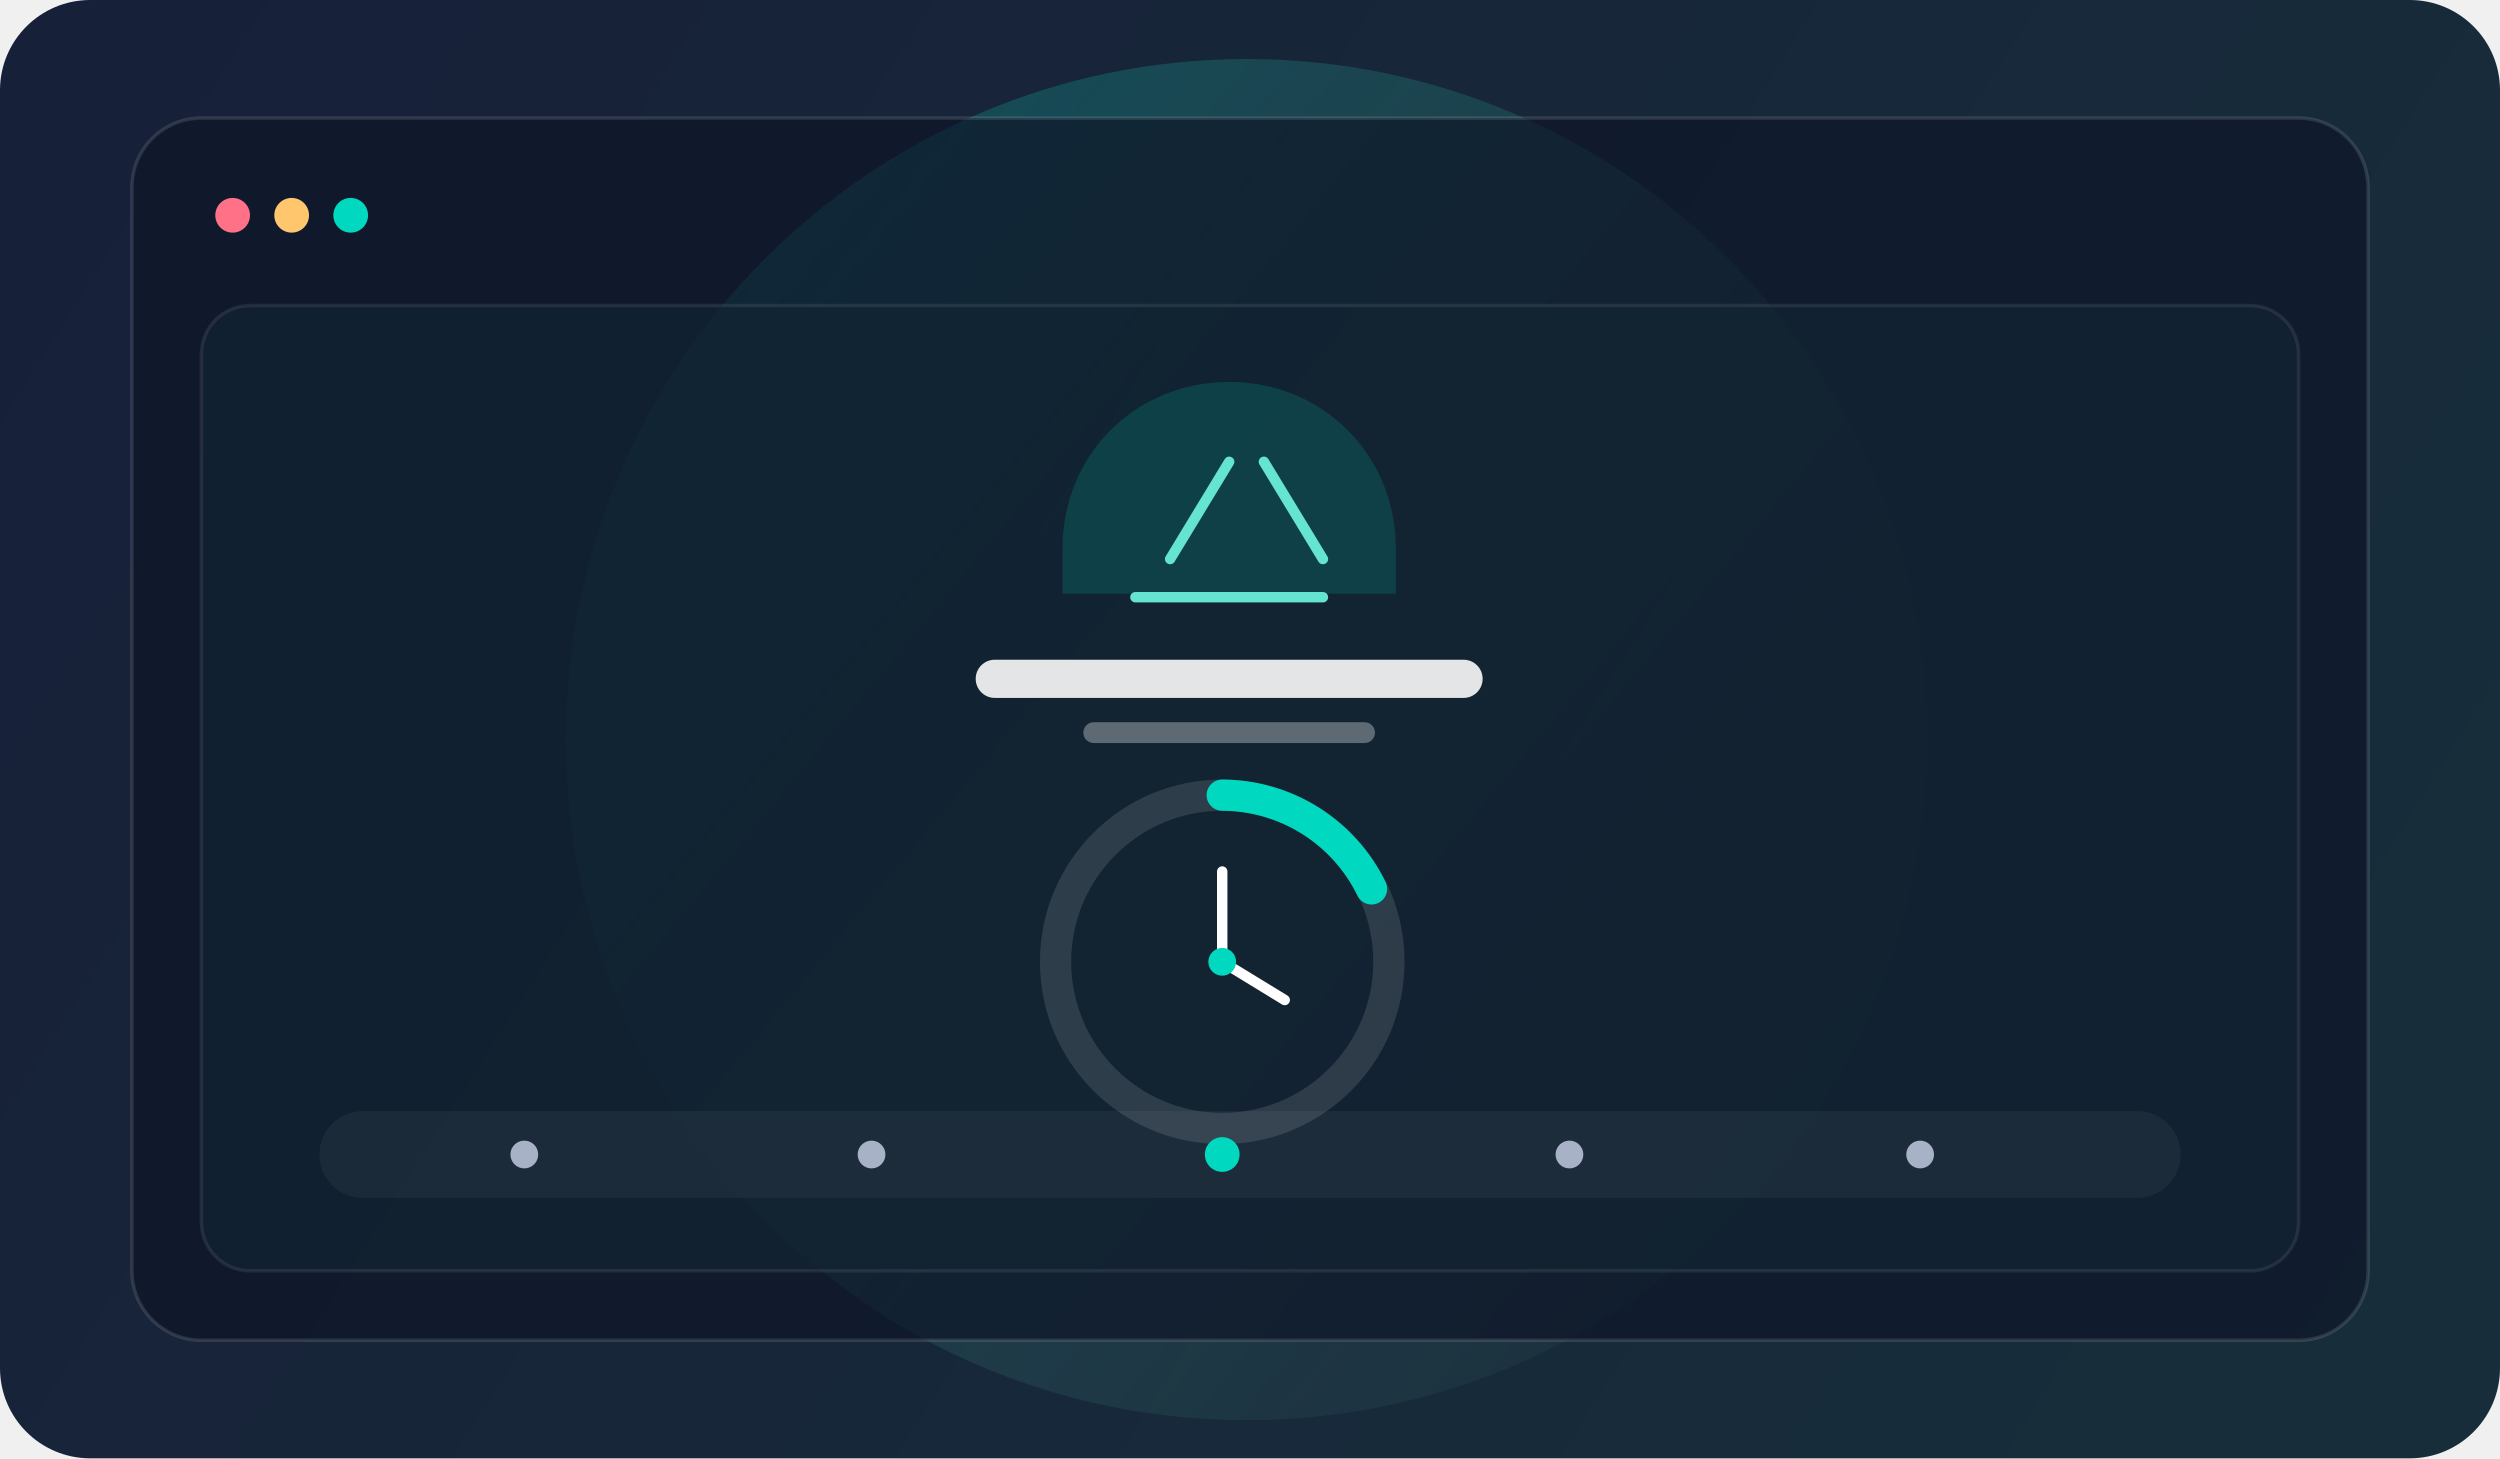
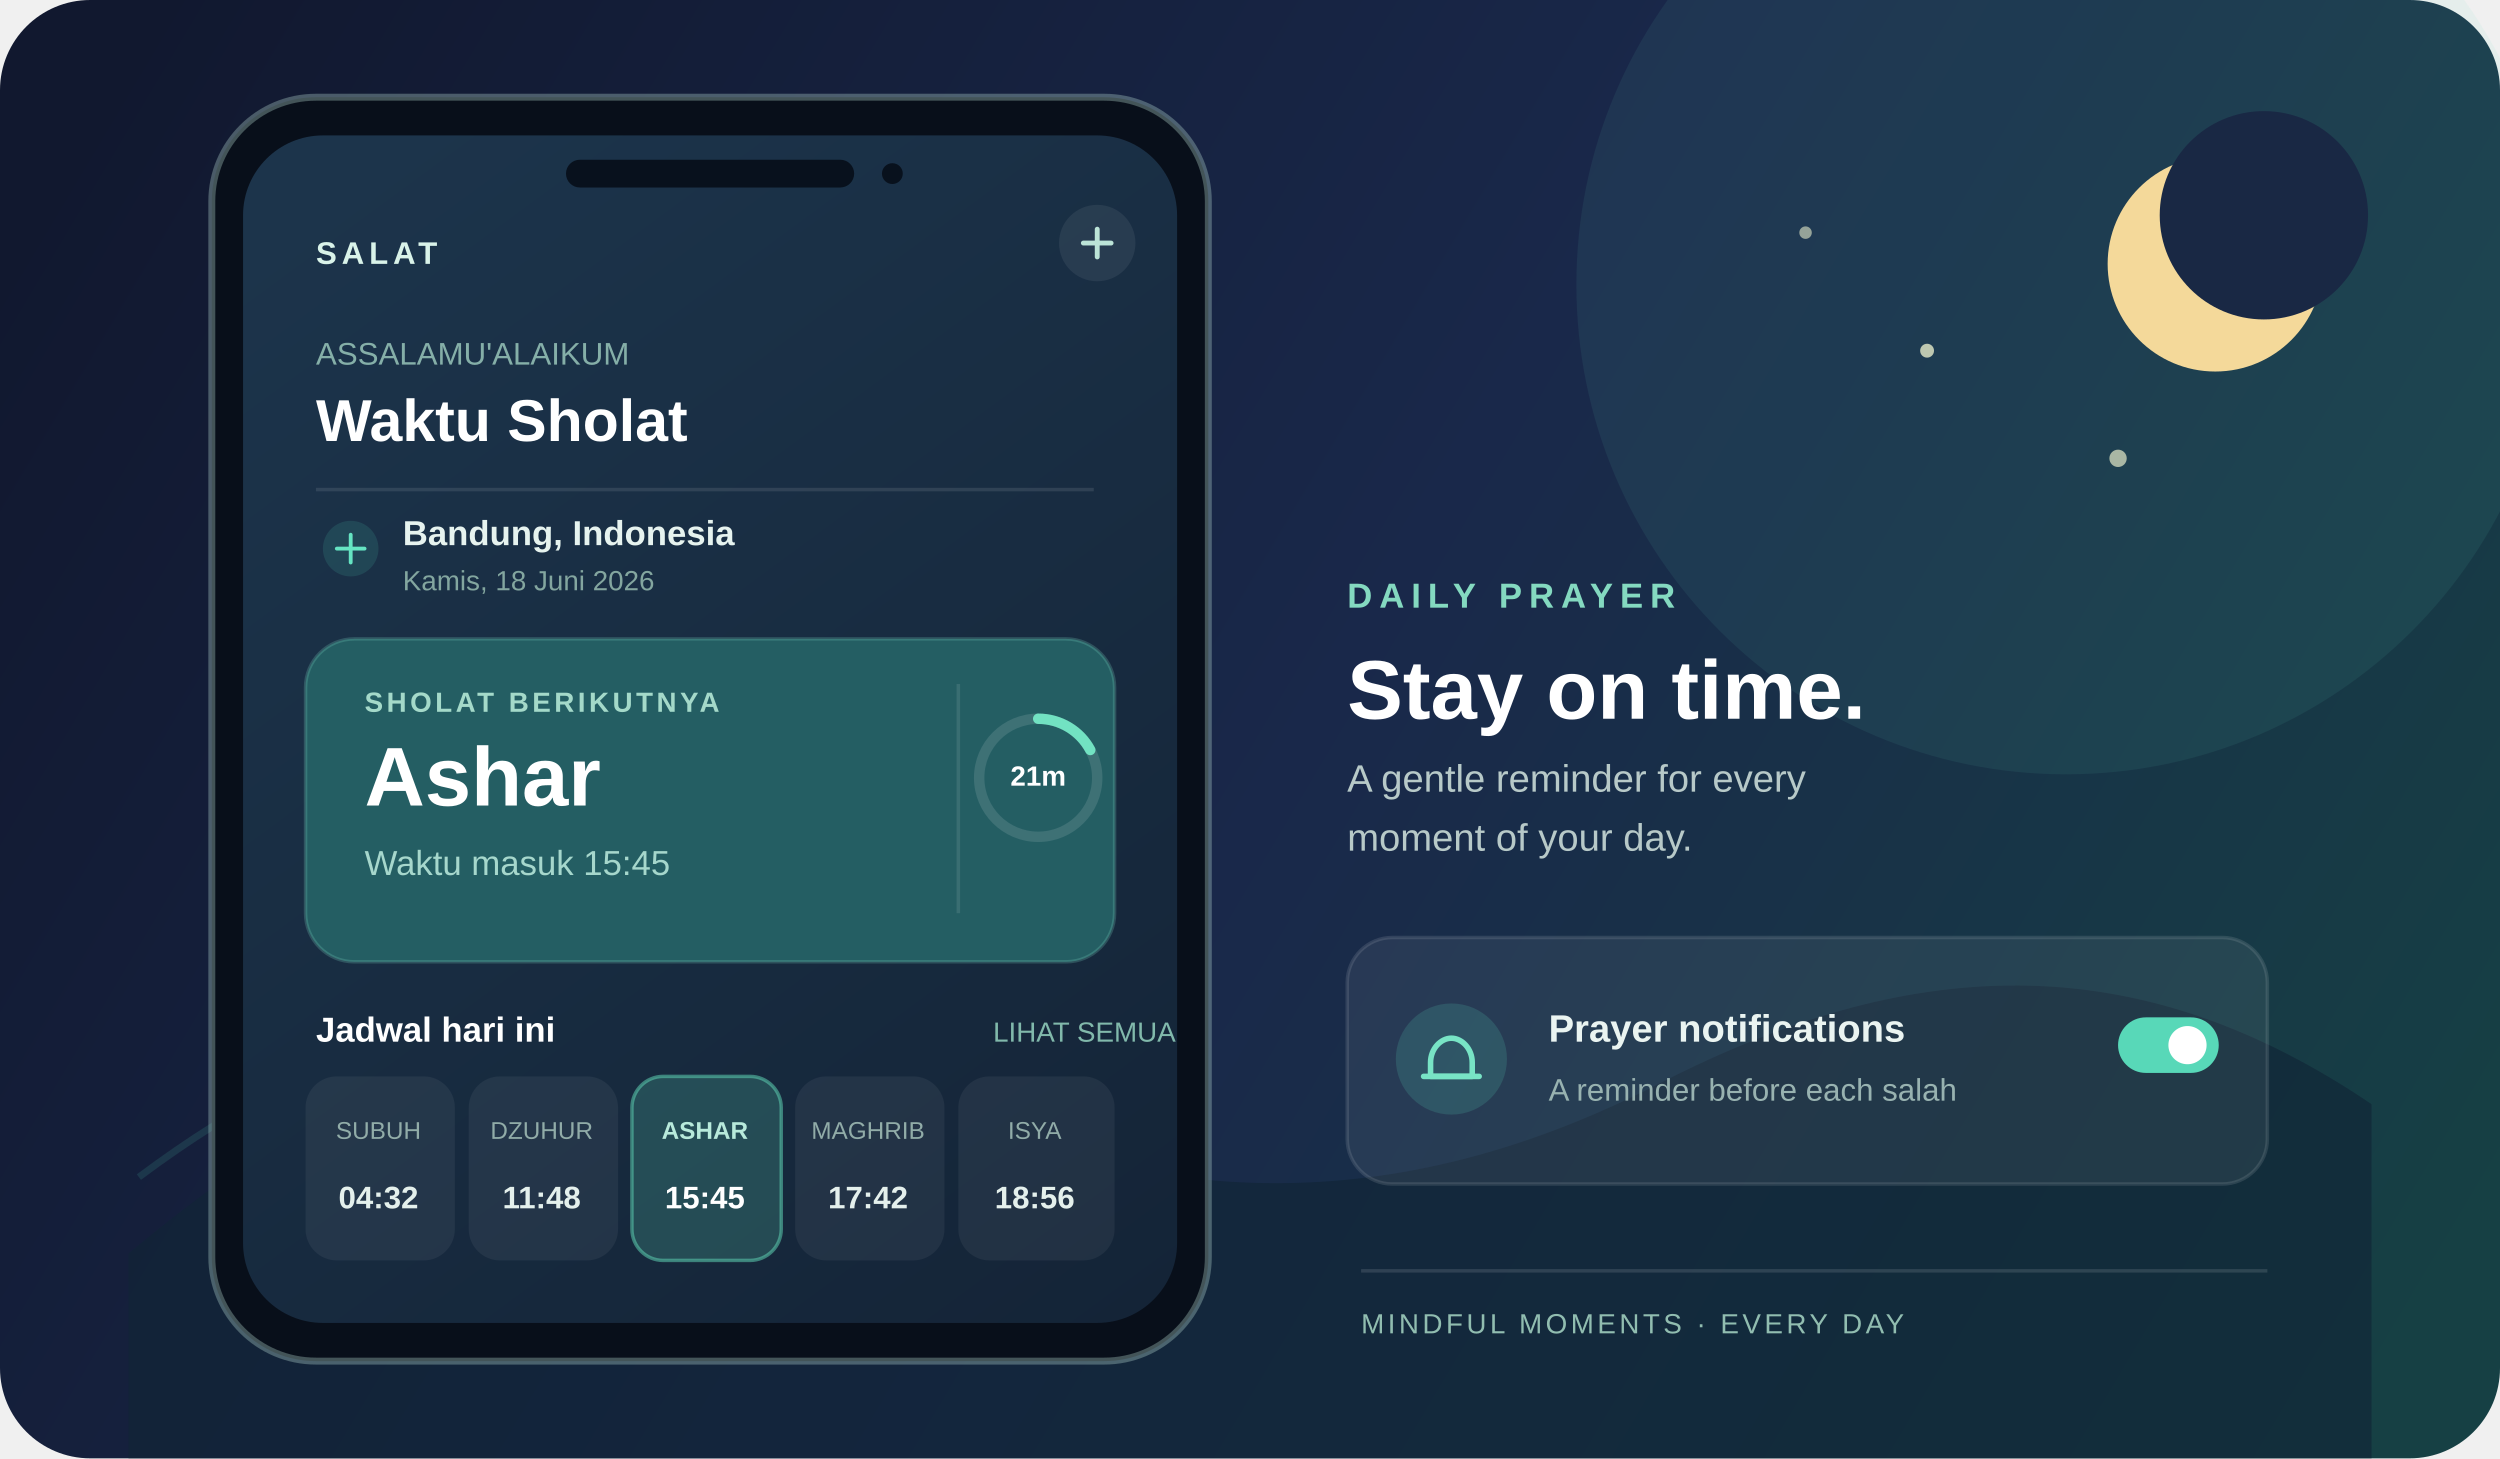
<svg xmlns="http://www.w3.org/2000/svg" width="720" height="420" viewBox="0 0 720 420" fill="none">
  <defs>
-     <linearGradient id="bg" x1="38" y1="12" x2="675" y2="416" gradientUnits="userSpaceOnUse">
-       <stop stop-color="#172039" />
-       <stop offset="1" stop-color="#172E3A" />
+     <linearGradient id="background" x1="33" y1="20" x2="683" y2="407" gradientUnits="userSpaceOnUse">
+       <stop stop-color="#11182F" />
+       <stop offset=".52" stop-color="#19284A" />
+       <stop offset="1" stop-color="#164044" />
    </linearGradient>
-     <linearGradient id="glow" x1="186" y1="78" x2="521" y2="355" gradientUnits="userSpaceOnUse">
-       <stop stop-color="#00D9C0" stop-opacity=".23" />
-       <stop offset="1" stop-color="#93E3C0" stop-opacity=".025" />
+     <linearGradient id="phoneScreen" x1="94" y1="55" x2="332" y2="379" gradientUnits="userSpaceOnUse">
+       <stop stop-color="#1C344B" />
+       <stop offset="1" stop-color="#142437" />
+     </linearGradient>
+     <linearGradient id="nextPrayer" x1="377" y1="163" x2="649" y2="297" gradientUnits="userSpaceOnUse">
+       <stop stop-color="#245E63" />
+       <stop offset="1" stop-color="#243D58" />
    </linearGradient>
  </defs>
-   <rect width="720" height="420" rx="26" fill="url(#bg)" />
-   <circle cx="359" cy="213" r="196" fill="url(#glow)" />
-   <rect x="38" y="34" width="644" height="352" rx="20" fill="#0D1526" fill-opacity=".66" stroke="#FFFFFF" stroke-opacity=".12" />
-   <circle cx="67" cy="62" r="5" fill="#FF7187" />
-   <circle cx="84" cy="62" r="5" fill="#FFC66D" />
-   <circle cx="101" cy="62" r="5" fill="#00D9C0" />
-   <rect x="58" y="88" width="604" height="278" rx="14" fill="#122332" fill-opacity=".74" stroke="#FFFFFF" stroke-opacity=".08" />
-   <path d="M354 110c-27 0-48 21-48 48v13h96v-13c0-27-21-48-48-48Z" fill="#00D9C0" fill-opacity=".16" />
-   <path d="M327 172h54m-44-11 17-28m27 28-17-28" stroke="#65E5D1" stroke-width="3" stroke-linecap="round" />
-   <rect x="281" y="190" width="146" height="11" rx="5.5" fill="#FFFFFF" fill-opacity=".88" />
-   <rect x="312" y="208" width="84" height="6" rx="3" fill="#FFFFFF" fill-opacity=".32" />
-   <circle cx="352" cy="277" r="48" stroke="#FFFFFF" stroke-opacity=".12" stroke-width="9" />
-   <path d="M352 229a48 48 0 0 1 43 27" stroke="#00D9C0" stroke-width="9" stroke-linecap="round" />
-   <path d="M352 277v-26m0 26 18 11" stroke="#FFFFFF" stroke-width="3" stroke-linecap="round" />
-   <circle cx="352" cy="277" r="4" fill="#00D9C0" />
-   <rect x="92" y="320" width="536" height="25" rx="12.5" fill="#FFFFFF" fill-opacity=".045" />
-   <circle cx="151" cy="332.5" r="4" fill="#A7B2C7" />
-   <circle cx="251" cy="332.5" r="4" fill="#A7B2C7" />
-   <circle cx="352" cy="332.5" r="5" fill="#00D9C0" />
-   <circle cx="452" cy="332.5" r="4" fill="#A7B2C7" />
-   <circle cx="553" cy="332.5" r="4" fill="#A7B2C7" />
+   <rect width="720" height="420" rx="26" fill="url(#background)" />
+   <circle cx="595" cy="82" r="141" fill="#6FE0C5" fill-opacity=".08" />
+   <circle cx="638" cy="76" r="31" fill="#F4D99A" />
+   <circle cx="652" cy="62" r="30" fill="#192844" />
+   <circle cx="555" cy="101" r="2" fill="#E5EAC8" fill-opacity=".8" />
+   <circle cx="610" cy="132" r="2.5" fill="#E5EAC8" fill-opacity=".7" />
+   <circle cx="520" cy="67" r="1.8" fill="#E5EAC8" fill-opacity=".6" />
+   <path d="M37 361c90-75 152-79 229-44 66 30 134 35 212-5 76-39 140-38 205 6v102H37V361Z" fill="#102535" fill-opacity=".64" />
+   <path d="M40 339c59-44 102-50 158-31 45 15 83 17 130 2" stroke="#52CDAF" stroke-opacity=".14" stroke-width="2" />
+   <rect x="61" y="28" width="287" height="364" rx="30" fill="#080F1A" stroke="#B6DBD1" stroke-opacity=".34" stroke-width="2" />
+   <rect x="70" y="39" width="269" height="342" rx="23" fill="url(#phoneScreen)" />
+   <rect x="163" y="46" width="83" height="8" rx="4" fill="#08111D" />
+   <circle cx="257" cy="50" r="3" fill="#08111D" />
+   <text x="91" y="76" fill="#D9F3E9" font-family="Arial, sans-serif" font-size="9" font-weight="700" letter-spacing="1.4">SALAT</text>
+   <circle cx="316" cy="70" r="11" fill="#FFFFFF" fill-opacity=".07" />
+   <path d="M312 70h8m-4-4v8" stroke="#BCE4D7" stroke-width="1.4" stroke-linecap="round" />
+   <text x="91" y="105" fill="#85AFA8" font-family="Arial, sans-serif" font-size="9">ASSALAMU'ALAIKUM</text>
+   <text x="91" y="127" fill="#FFFFFF" font-family="Arial, sans-serif" font-size="17" font-weight="700">Waktu Sholat</text>
+   <path d="M91 141h224" stroke="#FFFFFF" stroke-opacity=".1" />
+   <circle cx="101" cy="158" r="8" fill="#52D2B4" fill-opacity=".14" />
+   <path d="M97 158h8m-4-4v8" stroke="#65E4C2" stroke-width="1.1" stroke-linecap="round" />
+   <text x="116" y="157" fill="#E6F3EF" font-family="Arial, sans-serif" font-size="10" font-weight="700">Bandung, Indonesia</text>
+   <text x="116" y="170" fill="#83A69F" font-family="Arial, sans-serif" font-size="8">Kamis, 18 Juni 2026</text>
+   <rect x="88" y="184" width="233" height="93" rx="14" fill="url(#nextPrayer)" stroke="#82E2CA" stroke-opacity=".22" />
+   <path d="M276 197v66" stroke="#FFFFFF" stroke-opacity=".1" />
+   <text x="105" y="205" fill="#A4D9C9" font-family="Arial, sans-serif" font-size="8" font-weight="700" letter-spacing="1">SHOLAT BERIKUTNYA</text>
+   <text x="105" y="232" fill="#FFFFFF" font-family="Arial, sans-serif" font-size="24" font-weight="700">Ashar</text>
+   <text x="105" y="252" fill="#A6D7CC" font-family="Arial, sans-serif" font-size="10">Waktu masuk 15:45</text>
+   <circle cx="299" cy="224" r="17" stroke="#FFFFFF" stroke-opacity=".12" stroke-width="3" />
+   <path d="M299 207a17 17 0 0 1 15 9" stroke="#72E2C2" stroke-width="3" stroke-linecap="round" />
+   <text x="299" y="224" fill="#FFFFFF" font-family="Arial, sans-serif" font-size="8" font-weight="700" text-anchor="middle" dominant-baseline="middle">21m</text>
+   <text x="91" y="300" fill="#FFFFFF" font-family="Arial, sans-serif" font-size="10" font-weight="700">Jadwal hari ini</text>
+   <text x="286" y="300" fill="#81B9AB" font-family="Arial, sans-serif" font-size="8">LIHAT SEMUA</text>
+   <rect x="88" y="310" width="43" height="53" rx="9" fill="#FFFFFF" fill-opacity=".055" />
+   <rect x="135" y="310" width="43" height="53" rx="9" fill="#FFFFFF" fill-opacity=".055" />
+   <rect x="182" y="310" width="43" height="53" rx="9" fill="#62DDBB" fill-opacity=".2" stroke="#62DDBB" stroke-opacity=".5" />
+   <rect x="229" y="310" width="43" height="53" rx="9" fill="#FFFFFF" fill-opacity=".055" />
+   <rect x="276" y="310" width="45" height="53" rx="9" fill="#FFFFFF" fill-opacity=".055" />
+   <text x="109" y="328" fill="#91ACA8" font-family="Arial, sans-serif" font-size="7" text-anchor="middle">SUBUH</text>
+   <text x="109" y="348" fill="#E4F0EC" font-family="Arial, sans-serif" font-size="9" font-weight="700" text-anchor="middle">04:32</text>
+   <text x="156" y="328" fill="#91ACA8" font-family="Arial, sans-serif" font-size="7" text-anchor="middle">DZUHUR</text>
+   <text x="156" y="348" fill="#E4F0EC" font-family="Arial, sans-serif" font-size="9" font-weight="700" text-anchor="middle">11:48</text>
+   <text x="203" y="328" fill="#B8EADB" font-family="Arial, sans-serif" font-size="7" font-weight="700" text-anchor="middle">ASHAR</text>
+   <text x="203" y="348" fill="#FFFFFF" font-family="Arial, sans-serif" font-size="9" font-weight="700" text-anchor="middle">15:45</text>
+   <text x="250" y="328" fill="#91ACA8" font-family="Arial, sans-serif" font-size="7" text-anchor="middle">MAGHRIB</text>
+   <text x="250" y="348" fill="#E4F0EC" font-family="Arial, sans-serif" font-size="9" font-weight="700" text-anchor="middle">17:42</text>
+   <text x="298" y="328" fill="#91ACA8" font-family="Arial, sans-serif" font-size="7" text-anchor="middle">ISYA</text>
+   <text x="298" y="348" fill="#E4F0EC" font-family="Arial, sans-serif" font-size="9" font-weight="700" text-anchor="middle">18:56</text>
+   <text x="388" y="175" fill="#84D9C0" font-family="Arial, sans-serif" font-size="10" font-weight="700" letter-spacing="2">DAILY PRAYER</text>
+   <text x="388" y="207" fill="#FFFFFF" font-family="Arial, sans-serif" font-size="24" font-weight="700">Stay on time.</text>
+   <text x="388" y="228" fill="#B7C9C8" font-family="Arial, sans-serif" font-size="11">A gentle reminder for every</text>
+   <text x="388" y="245" fill="#B7C9C8" font-family="Arial, sans-serif" font-size="11">moment of your day.</text>
+   <rect x="388" y="270" width="265" height="71" rx="13" fill="#FFFFFF" fill-opacity=".07" stroke="#FFFFFF" stroke-opacity=".11" />
+   <circle cx="418" cy="305" r="16" fill="#5AD7B7" fill-opacity=".17" />
+   <path d="M412 306c0-4 3-7 6-7s6 3 6 7v4h-12v-4Z" stroke="#78E4C5" stroke-width="1.6" stroke-linejoin="round" />
+   <path d="M410 310h16" stroke="#78E4C5" stroke-width="1.6" stroke-linecap="round" />
+   <text x="446" y="300" fill="#EAF4F1" font-family="Arial, sans-serif" font-size="11" font-weight="700">Prayer notifications</text>
+   <text x="446" y="317" fill="#98B2B0" font-family="Arial, sans-serif" font-size="9">A reminder before each salah</text>
+   <rect x="610" y="293" width="29" height="16" rx="8" fill="#58D8B8" />
+   <circle cx="630" cy="301" r="5.5" fill="#FFFFFF" />
+   <path d="M392 366h261" stroke="#FFFFFF" stroke-opacity=".12" />
+   <text x="392" y="384" fill="#91BDB0" font-family="Arial, sans-serif" font-size="8" letter-spacing="1">MINDFUL MOMENTS · EVERY DAY</text>
</svg>
